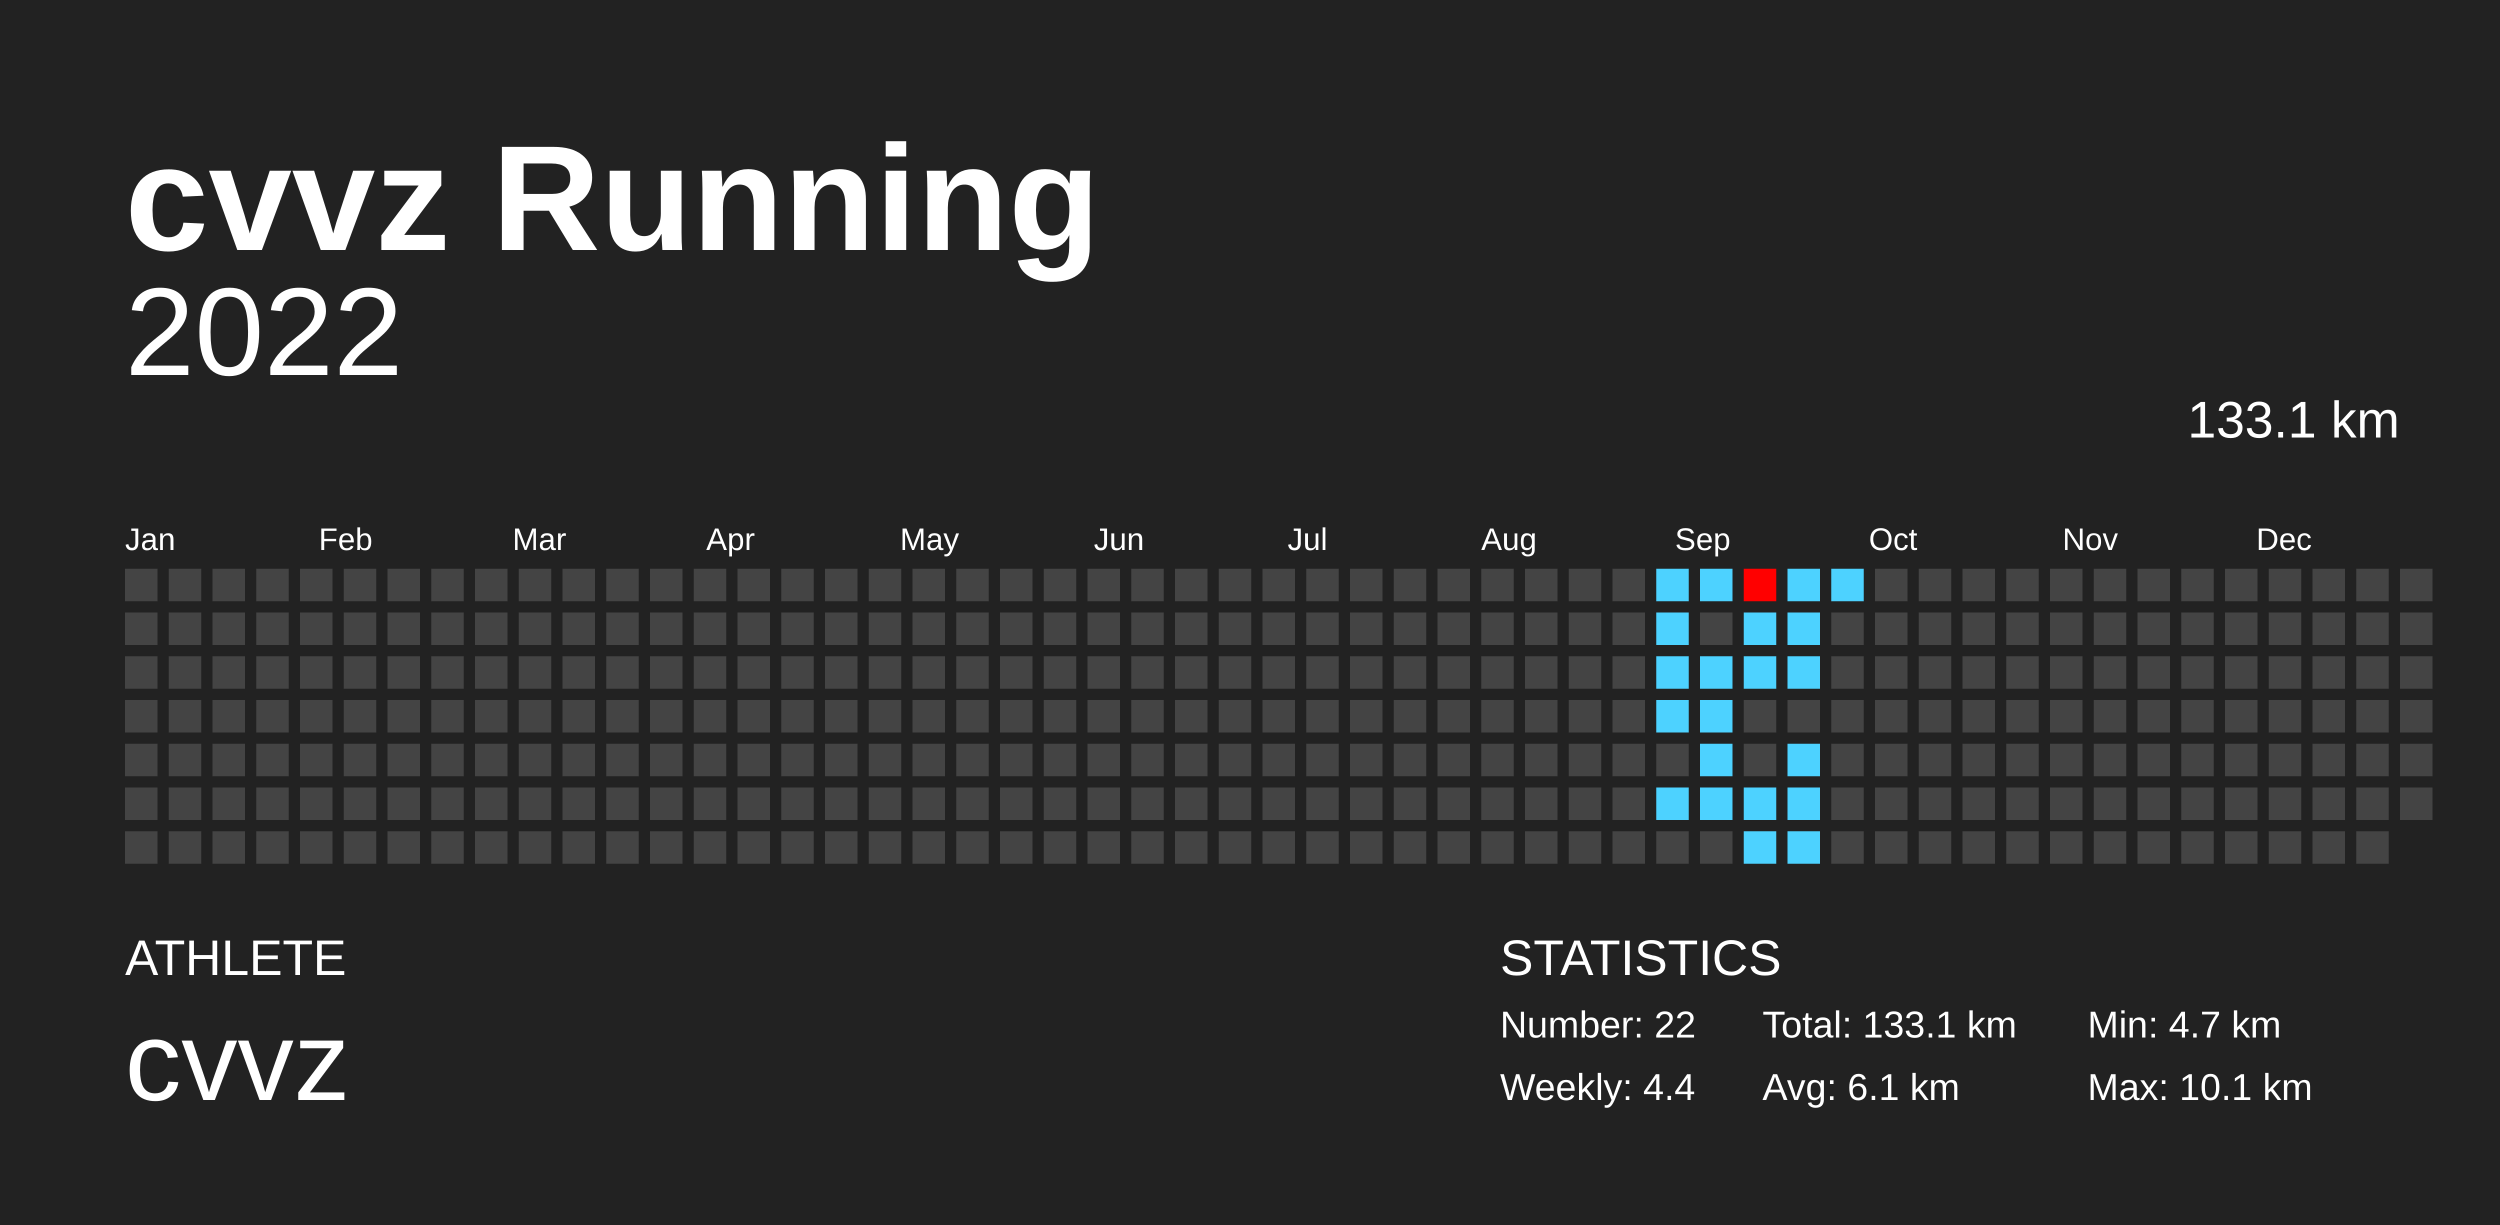
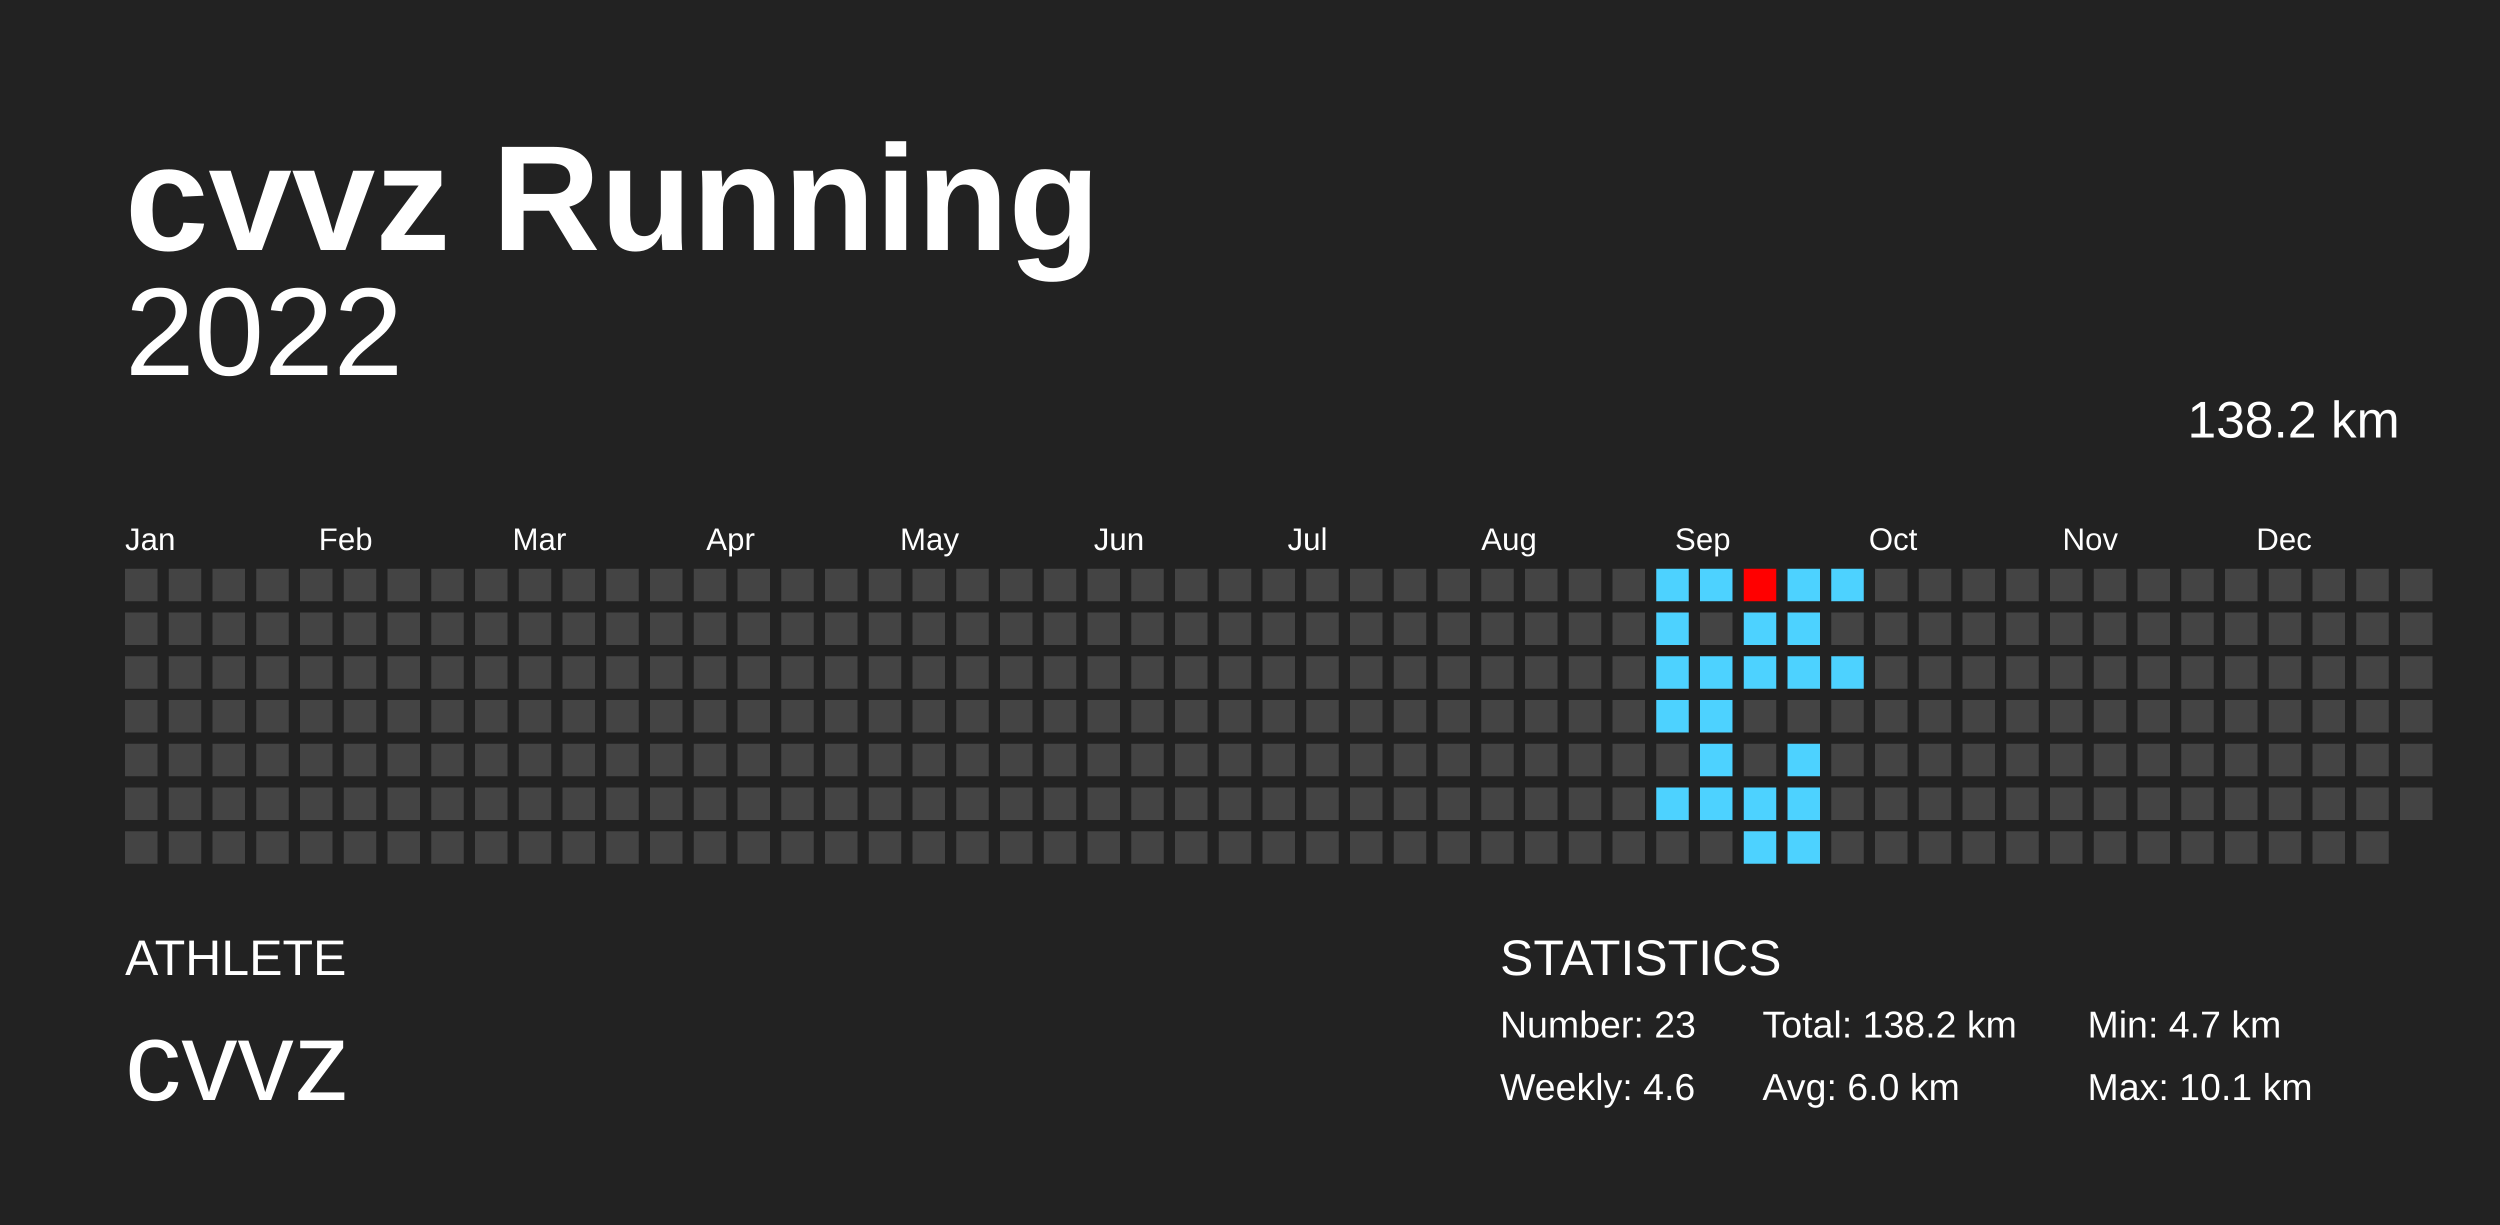
<svg xmlns="http://www.w3.org/2000/svg" baseProfile="full" height="98mm" version="1.1" viewBox="0,0,200,98" width="200mm">
  <defs />
  <rect fill="#222222" height="98" width="200" x="0" y="0" />
  <text fill="#FFFFFF" style="font-size:12px; font-family:Arial; font-weight:bold;" x="10" y="20">cvvz Running</text>
  <text fill="#FFFFFF" style="font-size:4px; font-family:Arial" x="10" y="78">ATHLETE</text>
  <text fill="#FFFFFF" style="font-size:9px; font-family:Arial" x="10" y="88">cvvz</text>
  <text fill="#FFFFFF" style="font-size:4px; font-family:Arial" x="120" y="78">STATISTICS</text>
-   <text fill="#FFFFFF" style="font-size:3px; font-family:Arial" x="120" y="83">Number: 22</text>
-   <text fill="#FFFFFF" style="font-size:3px; font-family:Arial" x="120" y="88">Weekly: 4.4</text>
-   <text fill="#FFFFFF" style="font-size:3px; font-family:Arial" x="141" y="83">Total: 133.1 km</text>
-   <text fill="#FFFFFF" style="font-size:3px; font-family:Arial" x="141" y="88">Avg: 6.1 km</text>
+   <text fill="#FFFFFF" style="font-size:3px; font-family:Arial" x="120" y="83">Number: 23</text>
+   <text fill="#FFFFFF" style="font-size:3px; font-family:Arial" x="120" y="88">Weekly: 4.6</text>
+   <text fill="#FFFFFF" style="font-size:3px; font-family:Arial" x="141" y="83">Total: 138.2 km</text>
+   <text fill="#FFFFFF" style="font-size:3px; font-family:Arial" x="141" y="88">Avg: 6.0 km</text>
  <text fill="#FFFFFF" style="font-size:3px; font-family:Arial" x="167" y="83">Min: 4.7 km</text>
  <text fill="#FFFFFF" style="font-size:3px; font-family:Arial" x="167" y="88">Max: 10.1 km</text>
  <text alignment-baseline="hanging" fill="#FFFFFF" style="font-size:10.0px; font-family:Arial;" x="10" y="30">2022</text>
-   <text alignment-baseline="hanging" fill="#FFFFFF" style="font-size:4.125px; font-family:Arial;" x="175" y="35">133.1 km</text>
+   <text alignment-baseline="hanging" fill="#FFFFFF" style="font-size:4.125px; font-family:Arial;" x="175" y="35">138.2 km</text>
  <text fill="#FFFFFF" style="font-size:2.5px; font-family:Arial" x="10.0" y="44">Jan</text>
  <text fill="#FFFFFF" style="font-size:2.5px; font-family:Arial" x="25.5" y="44">Feb</text>
  <text fill="#FFFFFF" style="font-size:2.5px; font-family:Arial" x="41.0" y="44">Mar</text>
  <text fill="#FFFFFF" style="font-size:2.5px; font-family:Arial" x="56.5" y="44">Apr</text>
  <text fill="#FFFFFF" style="font-size:2.5px; font-family:Arial" x="72.0" y="44">May</text>
  <text fill="#FFFFFF" style="font-size:2.5px; font-family:Arial" x="87.5" y="44">Jun</text>
  <text fill="#FFFFFF" style="font-size:2.5px; font-family:Arial" x="103.0" y="44">Jul</text>
  <text fill="#FFFFFF" style="font-size:2.5px; font-family:Arial" x="118.5" y="44">Aug</text>
  <text fill="#FFFFFF" style="font-size:2.5px; font-family:Arial" x="134.0" y="44">Sep</text>
  <text fill="#FFFFFF" style="font-size:2.5px; font-family:Arial" x="149.5" y="44">Oct</text>
  <text fill="#FFFFFF" style="font-size:2.5px; font-family:Arial" x="165.0" y="44">Nov</text>
  <text fill="#FFFFFF" style="font-size:2.5px; font-family:Arial" x="180.5" y="44">Dec</text>
  <rect fill="#444444" height="2.6" width="2.6" x="10.0" y="45.5" />
  <rect fill="#444444" height="2.6" width="2.6" x="10.0" y="49.0" />
  <rect fill="#444444" height="2.6" width="2.6" x="10.0" y="52.5" />
  <rect fill="#444444" height="2.6" width="2.6" x="10.0" y="56.0" />
  <rect fill="#444444" height="2.6" width="2.6" x="10.0" y="59.5" />
  <rect fill="#444444" height="2.6" width="2.6" x="10.0" y="63.0" />
  <rect fill="#444444" height="2.6" width="2.6" x="10.0" y="66.5" />
  <rect fill="#444444" height="2.6" width="2.6" x="13.5" y="45.5" />
  <rect fill="#444444" height="2.6" width="2.6" x="13.5" y="49.0" />
  <rect fill="#444444" height="2.6" width="2.6" x="13.5" y="52.5" />
  <rect fill="#444444" height="2.6" width="2.6" x="13.5" y="56.0" />
  <rect fill="#444444" height="2.6" width="2.6" x="13.5" y="59.5" />
  <rect fill="#444444" height="2.6" width="2.6" x="13.5" y="63.0" />
  <rect fill="#444444" height="2.6" width="2.6" x="13.5" y="66.5" />
  <rect fill="#444444" height="2.6" width="2.6" x="17.0" y="45.5" />
  <rect fill="#444444" height="2.6" width="2.6" x="17.0" y="49.0" />
  <rect fill="#444444" height="2.6" width="2.6" x="17.0" y="52.5" />
  <rect fill="#444444" height="2.6" width="2.6" x="17.0" y="56.0" />
  <rect fill="#444444" height="2.6" width="2.6" x="17.0" y="59.5" />
  <rect fill="#444444" height="2.6" width="2.6" x="17.0" y="63.0" />
  <rect fill="#444444" height="2.6" width="2.6" x="17.0" y="66.5" />
  <rect fill="#444444" height="2.6" width="2.6" x="20.5" y="45.5" />
  <rect fill="#444444" height="2.6" width="2.6" x="20.5" y="49.0" />
  <rect fill="#444444" height="2.6" width="2.6" x="20.5" y="52.5" />
  <rect fill="#444444" height="2.6" width="2.6" x="20.5" y="56.0" />
  <rect fill="#444444" height="2.6" width="2.6" x="20.5" y="59.5" />
  <rect fill="#444444" height="2.6" width="2.6" x="20.5" y="63.0" />
  <rect fill="#444444" height="2.6" width="2.6" x="20.5" y="66.5" />
  <rect fill="#444444" height="2.6" width="2.6" x="24.0" y="45.5" />
  <rect fill="#444444" height="2.6" width="2.6" x="24.0" y="49.0" />
  <rect fill="#444444" height="2.6" width="2.6" x="24.0" y="52.5" />
  <rect fill="#444444" height="2.6" width="2.6" x="24.0" y="56.0" />
  <rect fill="#444444" height="2.6" width="2.6" x="24.0" y="59.5" />
  <rect fill="#444444" height="2.6" width="2.6" x="24.0" y="63.0" />
  <rect fill="#444444" height="2.6" width="2.6" x="24.0" y="66.5" />
  <rect fill="#444444" height="2.6" width="2.6" x="27.5" y="45.5" />
  <rect fill="#444444" height="2.6" width="2.6" x="27.5" y="49.0" />
  <rect fill="#444444" height="2.6" width="2.6" x="27.5" y="52.5" />
  <rect fill="#444444" height="2.6" width="2.6" x="27.5" y="56.0" />
  <rect fill="#444444" height="2.6" width="2.6" x="27.5" y="59.5" />
  <rect fill="#444444" height="2.6" width="2.6" x="27.5" y="63.0" />
  <rect fill="#444444" height="2.6" width="2.6" x="27.5" y="66.5" />
  <rect fill="#444444" height="2.6" width="2.6" x="31.0" y="45.5" />
  <rect fill="#444444" height="2.6" width="2.6" x="31.0" y="49.0" />
  <rect fill="#444444" height="2.6" width="2.6" x="31.0" y="52.5" />
  <rect fill="#444444" height="2.6" width="2.6" x="31.0" y="56.0" />
  <rect fill="#444444" height="2.6" width="2.6" x="31.0" y="59.5" />
  <rect fill="#444444" height="2.6" width="2.6" x="31.0" y="63.0" />
  <rect fill="#444444" height="2.6" width="2.6" x="31.0" y="66.5" />
  <rect fill="#444444" height="2.6" width="2.6" x="34.5" y="45.5" />
  <rect fill="#444444" height="2.6" width="2.6" x="34.5" y="49.0" />
  <rect fill="#444444" height="2.6" width="2.6" x="34.5" y="52.5" />
  <rect fill="#444444" height="2.6" width="2.6" x="34.5" y="56.0" />
  <rect fill="#444444" height="2.6" width="2.6" x="34.5" y="59.5" />
  <rect fill="#444444" height="2.6" width="2.6" x="34.5" y="63.0" />
  <rect fill="#444444" height="2.6" width="2.6" x="34.5" y="66.5" />
  <rect fill="#444444" height="2.6" width="2.6" x="38.0" y="45.5" />
  <rect fill="#444444" height="2.6" width="2.6" x="38.0" y="49.0" />
  <rect fill="#444444" height="2.6" width="2.6" x="38.0" y="52.5" />
  <rect fill="#444444" height="2.6" width="2.6" x="38.0" y="56.0" />
  <rect fill="#444444" height="2.6" width="2.6" x="38.0" y="59.5" />
  <rect fill="#444444" height="2.6" width="2.6" x="38.0" y="63.0" />
  <rect fill="#444444" height="2.6" width="2.6" x="38.0" y="66.5" />
  <rect fill="#444444" height="2.6" width="2.6" x="41.5" y="45.5" />
  <rect fill="#444444" height="2.6" width="2.6" x="41.5" y="49.0" />
  <rect fill="#444444" height="2.6" width="2.6" x="41.5" y="52.5" />
  <rect fill="#444444" height="2.6" width="2.6" x="41.5" y="56.0" />
  <rect fill="#444444" height="2.6" width="2.6" x="41.5" y="59.5" />
  <rect fill="#444444" height="2.6" width="2.6" x="41.5" y="63.0" />
  <rect fill="#444444" height="2.6" width="2.6" x="41.5" y="66.5" />
  <rect fill="#444444" height="2.6" width="2.6" x="45.0" y="45.5" />
  <rect fill="#444444" height="2.6" width="2.6" x="45.0" y="49.0" />
  <rect fill="#444444" height="2.6" width="2.6" x="45.0" y="52.5" />
  <rect fill="#444444" height="2.6" width="2.6" x="45.0" y="56.0" />
  <rect fill="#444444" height="2.6" width="2.6" x="45.0" y="59.5" />
  <rect fill="#444444" height="2.6" width="2.6" x="45.0" y="63.0" />
  <rect fill="#444444" height="2.6" width="2.6" x="45.0" y="66.5" />
  <rect fill="#444444" height="2.6" width="2.6" x="48.5" y="45.5" />
  <rect fill="#444444" height="2.6" width="2.6" x="48.5" y="49.0" />
  <rect fill="#444444" height="2.6" width="2.6" x="48.5" y="52.5" />
  <rect fill="#444444" height="2.6" width="2.6" x="48.5" y="56.0" />
  <rect fill="#444444" height="2.6" width="2.6" x="48.5" y="59.5" />
  <rect fill="#444444" height="2.6" width="2.6" x="48.5" y="63.0" />
  <rect fill="#444444" height="2.6" width="2.6" x="48.5" y="66.5" />
  <rect fill="#444444" height="2.6" width="2.6" x="52.0" y="45.5" />
  <rect fill="#444444" height="2.6" width="2.6" x="52.0" y="49.0" />
  <rect fill="#444444" height="2.6" width="2.6" x="52.0" y="52.5" />
  <rect fill="#444444" height="2.6" width="2.6" x="52.0" y="56.0" />
  <rect fill="#444444" height="2.6" width="2.6" x="52.0" y="59.5" />
  <rect fill="#444444" height="2.6" width="2.6" x="52.0" y="63.0" />
  <rect fill="#444444" height="2.6" width="2.6" x="52.0" y="66.5" />
  <rect fill="#444444" height="2.6" width="2.6" x="55.5" y="45.5" />
  <rect fill="#444444" height="2.6" width="2.6" x="55.5" y="49.0" />
  <rect fill="#444444" height="2.6" width="2.6" x="55.5" y="52.5" />
  <rect fill="#444444" height="2.6" width="2.6" x="55.5" y="56.0" />
  <rect fill="#444444" height="2.6" width="2.6" x="55.5" y="59.5" />
  <rect fill="#444444" height="2.6" width="2.6" x="55.5" y="63.0" />
  <rect fill="#444444" height="2.6" width="2.6" x="55.5" y="66.5" />
  <rect fill="#444444" height="2.6" width="2.6" x="59.0" y="45.5" />
  <rect fill="#444444" height="2.6" width="2.6" x="59.0" y="49.0" />
  <rect fill="#444444" height="2.6" width="2.6" x="59.0" y="52.5" />
  <rect fill="#444444" height="2.6" width="2.6" x="59.0" y="56.0" />
  <rect fill="#444444" height="2.6" width="2.6" x="59.0" y="59.5" />
  <rect fill="#444444" height="2.6" width="2.6" x="59.0" y="63.0" />
  <rect fill="#444444" height="2.6" width="2.6" x="59.0" y="66.5" />
  <rect fill="#444444" height="2.6" width="2.6" x="62.5" y="45.5" />
  <rect fill="#444444" height="2.6" width="2.6" x="62.5" y="49.0" />
  <rect fill="#444444" height="2.6" width="2.6" x="62.5" y="52.5" />
  <rect fill="#444444" height="2.6" width="2.6" x="62.5" y="56.0" />
  <rect fill="#444444" height="2.6" width="2.6" x="62.5" y="59.5" />
  <rect fill="#444444" height="2.6" width="2.6" x="62.5" y="63.0" />
  <rect fill="#444444" height="2.6" width="2.6" x="62.5" y="66.5" />
  <rect fill="#444444" height="2.6" width="2.6" x="66.0" y="45.5" />
  <rect fill="#444444" height="2.6" width="2.6" x="66.0" y="49.0" />
  <rect fill="#444444" height="2.6" width="2.6" x="66.0" y="52.5" />
  <rect fill="#444444" height="2.6" width="2.6" x="66.0" y="56.0" />
  <rect fill="#444444" height="2.6" width="2.6" x="66.0" y="59.5" />
  <rect fill="#444444" height="2.6" width="2.6" x="66.0" y="63.0" />
  <rect fill="#444444" height="2.6" width="2.6" x="66.0" y="66.5" />
  <rect fill="#444444" height="2.6" width="2.6" x="69.5" y="45.5" />
  <rect fill="#444444" height="2.6" width="2.6" x="69.5" y="49.0" />
  <rect fill="#444444" height="2.6" width="2.6" x="69.5" y="52.5" />
  <rect fill="#444444" height="2.6" width="2.6" x="69.5" y="56.0" />
  <rect fill="#444444" height="2.6" width="2.6" x="69.5" y="59.5" />
  <rect fill="#444444" height="2.6" width="2.6" x="69.5" y="63.0" />
  <rect fill="#444444" height="2.6" width="2.6" x="69.5" y="66.5" />
  <rect fill="#444444" height="2.6" width="2.6" x="73.0" y="45.5" />
  <rect fill="#444444" height="2.6" width="2.6" x="73.0" y="49.0" />
  <rect fill="#444444" height="2.6" width="2.6" x="73.0" y="52.5" />
  <rect fill="#444444" height="2.6" width="2.6" x="73.0" y="56.0" />
  <rect fill="#444444" height="2.6" width="2.6" x="73.0" y="59.5" />
  <rect fill="#444444" height="2.6" width="2.6" x="73.0" y="63.0" />
  <rect fill="#444444" height="2.6" width="2.6" x="73.0" y="66.5" />
  <rect fill="#444444" height="2.6" width="2.6" x="76.5" y="45.5" />
  <rect fill="#444444" height="2.6" width="2.6" x="76.5" y="49.0" />
  <rect fill="#444444" height="2.6" width="2.6" x="76.5" y="52.5" />
  <rect fill="#444444" height="2.6" width="2.6" x="76.5" y="56.0" />
  <rect fill="#444444" height="2.6" width="2.6" x="76.5" y="59.5" />
  <rect fill="#444444" height="2.6" width="2.6" x="76.5" y="63.0" />
  <rect fill="#444444" height="2.6" width="2.6" x="76.5" y="66.5" />
  <rect fill="#444444" height="2.6" width="2.6" x="80.0" y="45.5" />
  <rect fill="#444444" height="2.6" width="2.6" x="80.0" y="49.0" />
  <rect fill="#444444" height="2.6" width="2.6" x="80.0" y="52.5" />
  <rect fill="#444444" height="2.6" width="2.6" x="80.0" y="56.0" />
  <rect fill="#444444" height="2.6" width="2.6" x="80.0" y="59.5" />
  <rect fill="#444444" height="2.6" width="2.6" x="80.0" y="63.0" />
  <rect fill="#444444" height="2.6" width="2.6" x="80.0" y="66.5" />
  <rect fill="#444444" height="2.6" width="2.6" x="83.5" y="45.5" />
  <rect fill="#444444" height="2.6" width="2.6" x="83.5" y="49.0" />
  <rect fill="#444444" height="2.6" width="2.6" x="83.5" y="52.5" />
  <rect fill="#444444" height="2.6" width="2.6" x="83.5" y="56.0" />
  <rect fill="#444444" height="2.6" width="2.6" x="83.5" y="59.5" />
  <rect fill="#444444" height="2.6" width="2.6" x="83.5" y="63.0" />
  <rect fill="#444444" height="2.6" width="2.6" x="83.5" y="66.5" />
  <rect fill="#444444" height="2.6" width="2.6" x="87.0" y="45.5" />
  <rect fill="#444444" height="2.6" width="2.6" x="87.0" y="49.0" />
  <rect fill="#444444" height="2.6" width="2.6" x="87.0" y="52.5" />
  <rect fill="#444444" height="2.6" width="2.6" x="87.0" y="56.0" />
  <rect fill="#444444" height="2.6" width="2.6" x="87.0" y="59.5" />
  <rect fill="#444444" height="2.6" width="2.6" x="87.0" y="63.0" />
  <rect fill="#444444" height="2.6" width="2.6" x="87.0" y="66.5" />
  <rect fill="#444444" height="2.6" width="2.6" x="90.5" y="45.5" />
  <rect fill="#444444" height="2.6" width="2.6" x="90.5" y="49.0" />
  <rect fill="#444444" height="2.6" width="2.6" x="90.5" y="52.5" />
  <rect fill="#444444" height="2.6" width="2.6" x="90.5" y="56.0" />
  <rect fill="#444444" height="2.6" width="2.6" x="90.5" y="59.5" />
  <rect fill="#444444" height="2.6" width="2.6" x="90.5" y="63.0" />
  <rect fill="#444444" height="2.6" width="2.6" x="90.5" y="66.5" />
  <rect fill="#444444" height="2.6" width="2.6" x="94.0" y="45.5" />
  <rect fill="#444444" height="2.6" width="2.6" x="94.0" y="49.0" />
  <rect fill="#444444" height="2.6" width="2.6" x="94.0" y="52.5" />
  <rect fill="#444444" height="2.6" width="2.6" x="94.0" y="56.0" />
  <rect fill="#444444" height="2.6" width="2.6" x="94.0" y="59.5" />
  <rect fill="#444444" height="2.6" width="2.6" x="94.0" y="63.0" />
  <rect fill="#444444" height="2.6" width="2.6" x="94.0" y="66.5" />
  <rect fill="#444444" height="2.6" width="2.6" x="97.5" y="45.5" />
  <rect fill="#444444" height="2.6" width="2.6" x="97.5" y="49.0" />
  <rect fill="#444444" height="2.6" width="2.6" x="97.5" y="52.5" />
  <rect fill="#444444" height="2.6" width="2.6" x="97.5" y="56.0" />
  <rect fill="#444444" height="2.6" width="2.6" x="97.5" y="59.5" />
  <rect fill="#444444" height="2.6" width="2.6" x="97.5" y="63.0" />
  <rect fill="#444444" height="2.6" width="2.6" x="97.5" y="66.5" />
  <rect fill="#444444" height="2.6" width="2.6" x="101.0" y="45.5" />
  <rect fill="#444444" height="2.6" width="2.6" x="101.0" y="49.0" />
  <rect fill="#444444" height="2.6" width="2.6" x="101.0" y="52.5" />
  <rect fill="#444444" height="2.6" width="2.6" x="101.0" y="56.0" />
  <rect fill="#444444" height="2.6" width="2.6" x="101.0" y="59.5" />
  <rect fill="#444444" height="2.6" width="2.6" x="101.0" y="63.0" />
  <rect fill="#444444" height="2.6" width="2.6" x="101.0" y="66.5" />
  <rect fill="#444444" height="2.6" width="2.6" x="104.5" y="45.5" />
  <rect fill="#444444" height="2.6" width="2.6" x="104.5" y="49.0" />
  <rect fill="#444444" height="2.6" width="2.6" x="104.5" y="52.5" />
  <rect fill="#444444" height="2.6" width="2.6" x="104.5" y="56.0" />
  <rect fill="#444444" height="2.6" width="2.6" x="104.5" y="59.5" />
  <rect fill="#444444" height="2.6" width="2.6" x="104.5" y="63.0" />
  <rect fill="#444444" height="2.6" width="2.6" x="104.5" y="66.5" />
  <rect fill="#444444" height="2.6" width="2.6" x="108.0" y="45.5" />
  <rect fill="#444444" height="2.6" width="2.6" x="108.0" y="49.0" />
  <rect fill="#444444" height="2.6" width="2.6" x="108.0" y="52.5" />
  <rect fill="#444444" height="2.6" width="2.6" x="108.0" y="56.0" />
  <rect fill="#444444" height="2.6" width="2.6" x="108.0" y="59.5" />
  <rect fill="#444444" height="2.6" width="2.6" x="108.0" y="63.0" />
  <rect fill="#444444" height="2.6" width="2.6" x="108.0" y="66.5" />
  <rect fill="#444444" height="2.6" width="2.6" x="111.5" y="45.5" />
  <rect fill="#444444" height="2.6" width="2.6" x="111.5" y="49.0" />
  <rect fill="#444444" height="2.6" width="2.6" x="111.5" y="52.5" />
  <rect fill="#444444" height="2.6" width="2.6" x="111.5" y="56.0" />
  <rect fill="#444444" height="2.6" width="2.6" x="111.5" y="59.5" />
  <rect fill="#444444" height="2.6" width="2.6" x="111.5" y="63.0" />
  <rect fill="#444444" height="2.6" width="2.6" x="111.5" y="66.5" />
  <rect fill="#444444" height="2.6" width="2.6" x="115.0" y="45.5" />
  <rect fill="#444444" height="2.6" width="2.6" x="115.0" y="49.0" />
  <rect fill="#444444" height="2.6" width="2.6" x="115.0" y="52.5" />
  <rect fill="#444444" height="2.6" width="2.6" x="115.0" y="56.0" />
  <rect fill="#444444" height="2.6" width="2.6" x="115.0" y="59.5" />
  <rect fill="#444444" height="2.6" width="2.6" x="115.0" y="63.0" />
  <rect fill="#444444" height="2.6" width="2.6" x="115.0" y="66.5" />
  <rect fill="#444444" height="2.6" width="2.6" x="118.5" y="45.5" />
  <rect fill="#444444" height="2.6" width="2.6" x="118.5" y="49.0" />
  <rect fill="#444444" height="2.6" width="2.6" x="118.5" y="52.5" />
  <rect fill="#444444" height="2.6" width="2.6" x="118.5" y="56.0" />
  <rect fill="#444444" height="2.6" width="2.6" x="118.5" y="59.5" />
  <rect fill="#444444" height="2.6" width="2.6" x="118.5" y="63.0" />
  <rect fill="#444444" height="2.6" width="2.6" x="118.5" y="66.5" />
  <rect fill="#444444" height="2.6" width="2.6" x="122.0" y="45.5" />
  <rect fill="#444444" height="2.6" width="2.6" x="122.0" y="49.0" />
  <rect fill="#444444" height="2.6" width="2.6" x="122.0" y="52.5" />
  <rect fill="#444444" height="2.6" width="2.6" x="122.0" y="56.0" />
  <rect fill="#444444" height="2.6" width="2.6" x="122.0" y="59.5" />
  <rect fill="#444444" height="2.6" width="2.6" x="122.0" y="63.0" />
  <rect fill="#444444" height="2.6" width="2.6" x="122.0" y="66.5" />
  <rect fill="#444444" height="2.6" width="2.6" x="125.5" y="45.5" />
  <rect fill="#444444" height="2.6" width="2.6" x="125.5" y="49.0" />
  <rect fill="#444444" height="2.6" width="2.6" x="125.5" y="52.5" />
  <rect fill="#444444" height="2.6" width="2.6" x="125.5" y="56.0" />
  <rect fill="#444444" height="2.6" width="2.6" x="125.5" y="59.5" />
  <rect fill="#444444" height="2.6" width="2.6" x="125.5" y="63.0" />
  <rect fill="#444444" height="2.6" width="2.6" x="125.5" y="66.5" />
  <rect fill="#444444" height="2.6" width="2.6" x="129.0" y="45.5" />
  <rect fill="#444444" height="2.6" width="2.6" x="129.0" y="49.0" />
  <rect fill="#444444" height="2.6" width="2.6" x="129.0" y="52.5" />
  <rect fill="#444444" height="2.6" width="2.6" x="129.0" y="56.0" />
  <rect fill="#444444" height="2.6" width="2.6" x="129.0" y="59.5" />
  <rect fill="#444444" height="2.6" width="2.6" x="129.0" y="63.0" />
  <rect fill="#444444" height="2.6" width="2.6" x="129.0" y="66.5" />
  <rect fill="#4dd2ff" height="2.6" width="2.6" x="132.5" y="45.5" />
  <rect fill="#4dd2ff" height="2.6" width="2.6" x="132.5" y="49.0" />
  <rect fill="#4dd2ff" height="2.6" width="2.6" x="132.5" y="52.5" />
  <rect fill="#4dd2ff" height="2.6" width="2.6" x="132.5" y="56.0" />
  <rect fill="#444444" height="2.6" width="2.6" x="132.5" y="59.5" />
  <rect fill="#4dd2ff" height="2.6" width="2.6" x="132.5" y="63.0" />
  <rect fill="#444444" height="2.6" width="2.6" x="132.5" y="66.5" />
  <rect fill="#4dd2ff" height="2.6" width="2.6" x="136.0" y="45.5" />
  <rect fill="#444444" height="2.6" width="2.6" x="136.0" y="49.0" />
  <rect fill="#4dd2ff" height="2.6" width="2.6" x="136.0" y="52.5" />
  <rect fill="#4dd2ff" height="2.6" width="2.6" x="136.0" y="56.0" />
  <rect fill="#4dd2ff" height="2.6" width="2.6" x="136.0" y="59.5" />
  <rect fill="#4dd2ff" height="2.6" width="2.6" x="136.0" y="63.0" />
  <rect fill="#444444" height="2.6" width="2.6" x="136.0" y="66.5" />
  <rect fill="#ff0000" height="2.6" width="2.6" x="139.5" y="45.5" />
  <rect fill="#4dd2ff" height="2.6" width="2.6" x="139.5" y="49.0" />
  <rect fill="#4dd2ff" height="2.6" width="2.6" x="139.5" y="52.5" />
  <rect fill="#444444" height="2.6" width="2.6" x="139.5" y="56.0" />
  <rect fill="#444444" height="2.6" width="2.6" x="139.5" y="59.5" />
  <rect fill="#4dd2ff" height="2.6" width="2.6" x="139.5" y="63.0" />
  <rect fill="#4dd2ff" height="2.6" width="2.6" x="139.5" y="66.5" />
  <rect fill="#4dd2ff" height="2.6" width="2.6" x="143.0" y="45.5" />
  <rect fill="#4dd2ff" height="2.6" width="2.6" x="143.0" y="49.0" />
  <rect fill="#4dd2ff" height="2.6" width="2.6" x="143.0" y="52.5" />
  <rect fill="#444444" height="2.6" width="2.6" x="143.0" y="56.0" />
  <rect fill="#4dd2ff" height="2.6" width="2.6" x="143.0" y="59.5" />
  <rect fill="#4dd2ff" height="2.6" width="2.6" x="143.0" y="63.0" />
  <rect fill="#4dd2ff" height="2.6" width="2.6" x="143.0" y="66.5" />
  <rect fill="#4dd2ff" height="2.6" width="2.6" x="146.5" y="45.5" />
  <rect fill="#444444" height="2.6" width="2.6" x="146.5" y="49.0" />
-   <rect fill="#444444" height="2.6" width="2.6" x="146.5" y="52.5" />
+   <rect fill="#4dd2ff" height="2.6" width="2.6" x="146.5" y="52.5" />
  <rect fill="#444444" height="2.6" width="2.6" x="146.5" y="56.0" />
  <rect fill="#444444" height="2.6" width="2.6" x="146.5" y="59.5" />
  <rect fill="#444444" height="2.6" width="2.6" x="146.5" y="63.0" />
  <rect fill="#444444" height="2.6" width="2.6" x="146.5" y="66.5" />
  <rect fill="#444444" height="2.6" width="2.6" x="150.0" y="45.5" />
  <rect fill="#444444" height="2.6" width="2.6" x="150.0" y="49.0" />
  <rect fill="#444444" height="2.6" width="2.6" x="150.0" y="52.5" />
  <rect fill="#444444" height="2.6" width="2.6" x="150.0" y="56.0" />
  <rect fill="#444444" height="2.6" width="2.6" x="150.0" y="59.5" />
  <rect fill="#444444" height="2.6" width="2.6" x="150.0" y="63.0" />
  <rect fill="#444444" height="2.6" width="2.6" x="150.0" y="66.5" />
  <rect fill="#444444" height="2.6" width="2.6" x="153.5" y="45.5" />
  <rect fill="#444444" height="2.6" width="2.6" x="153.5" y="49.0" />
  <rect fill="#444444" height="2.6" width="2.6" x="153.5" y="52.5" />
  <rect fill="#444444" height="2.6" width="2.6" x="153.5" y="56.0" />
  <rect fill="#444444" height="2.6" width="2.6" x="153.5" y="59.5" />
  <rect fill="#444444" height="2.6" width="2.6" x="153.5" y="63.0" />
  <rect fill="#444444" height="2.6" width="2.6" x="153.5" y="66.5" />
  <rect fill="#444444" height="2.6" width="2.6" x="157.0" y="45.5" />
  <rect fill="#444444" height="2.6" width="2.6" x="157.0" y="49.0" />
  <rect fill="#444444" height="2.6" width="2.6" x="157.0" y="52.5" />
  <rect fill="#444444" height="2.6" width="2.6" x="157.0" y="56.0" />
  <rect fill="#444444" height="2.6" width="2.6" x="157.0" y="59.5" />
  <rect fill="#444444" height="2.6" width="2.6" x="157.0" y="63.0" />
  <rect fill="#444444" height="2.6" width="2.6" x="157.0" y="66.5" />
  <rect fill="#444444" height="2.6" width="2.6" x="160.5" y="45.5" />
  <rect fill="#444444" height="2.6" width="2.6" x="160.5" y="49.0" />
  <rect fill="#444444" height="2.6" width="2.6" x="160.5" y="52.5" />
  <rect fill="#444444" height="2.6" width="2.6" x="160.5" y="56.0" />
  <rect fill="#444444" height="2.6" width="2.6" x="160.5" y="59.5" />
  <rect fill="#444444" height="2.6" width="2.6" x="160.5" y="63.0" />
  <rect fill="#444444" height="2.6" width="2.6" x="160.5" y="66.5" />
  <rect fill="#444444" height="2.6" width="2.6" x="164.0" y="45.5" />
  <rect fill="#444444" height="2.6" width="2.6" x="164.0" y="49.0" />
  <rect fill="#444444" height="2.6" width="2.6" x="164.0" y="52.5" />
  <rect fill="#444444" height="2.6" width="2.6" x="164.0" y="56.0" />
  <rect fill="#444444" height="2.6" width="2.6" x="164.0" y="59.5" />
  <rect fill="#444444" height="2.6" width="2.6" x="164.0" y="63.0" />
  <rect fill="#444444" height="2.6" width="2.6" x="164.0" y="66.5" />
  <rect fill="#444444" height="2.6" width="2.6" x="167.5" y="45.5" />
  <rect fill="#444444" height="2.6" width="2.6" x="167.5" y="49.0" />
  <rect fill="#444444" height="2.6" width="2.6" x="167.5" y="52.5" />
  <rect fill="#444444" height="2.6" width="2.6" x="167.5" y="56.0" />
  <rect fill="#444444" height="2.6" width="2.6" x="167.5" y="59.5" />
  <rect fill="#444444" height="2.6" width="2.6" x="167.5" y="63.0" />
  <rect fill="#444444" height="2.6" width="2.6" x="167.5" y="66.5" />
  <rect fill="#444444" height="2.6" width="2.6" x="171.0" y="45.5" />
  <rect fill="#444444" height="2.6" width="2.6" x="171.0" y="49.0" />
  <rect fill="#444444" height="2.6" width="2.6" x="171.0" y="52.5" />
  <rect fill="#444444" height="2.6" width="2.6" x="171.0" y="56.0" />
  <rect fill="#444444" height="2.6" width="2.6" x="171.0" y="59.5" />
  <rect fill="#444444" height="2.6" width="2.6" x="171.0" y="63.0" />
  <rect fill="#444444" height="2.6" width="2.6" x="171.0" y="66.5" />
  <rect fill="#444444" height="2.6" width="2.6" x="174.5" y="45.5" />
  <rect fill="#444444" height="2.6" width="2.6" x="174.5" y="49.0" />
  <rect fill="#444444" height="2.6" width="2.6" x="174.5" y="52.5" />
  <rect fill="#444444" height="2.6" width="2.6" x="174.5" y="56.0" />
  <rect fill="#444444" height="2.6" width="2.6" x="174.5" y="59.5" />
  <rect fill="#444444" height="2.6" width="2.6" x="174.5" y="63.0" />
  <rect fill="#444444" height="2.6" width="2.6" x="174.5" y="66.5" />
  <rect fill="#444444" height="2.6" width="2.6" x="178.0" y="45.5" />
  <rect fill="#444444" height="2.6" width="2.6" x="178.0" y="49.0" />
  <rect fill="#444444" height="2.6" width="2.6" x="178.0" y="52.5" />
  <rect fill="#444444" height="2.6" width="2.6" x="178.0" y="56.0" />
  <rect fill="#444444" height="2.6" width="2.6" x="178.0" y="59.5" />
  <rect fill="#444444" height="2.6" width="2.6" x="178.0" y="63.0" />
  <rect fill="#444444" height="2.6" width="2.6" x="178.0" y="66.5" />
  <rect fill="#444444" height="2.6" width="2.6" x="181.5" y="45.5" />
  <rect fill="#444444" height="2.6" width="2.6" x="181.5" y="49.0" />
  <rect fill="#444444" height="2.6" width="2.6" x="181.5" y="52.5" />
  <rect fill="#444444" height="2.6" width="2.6" x="181.5" y="56.0" />
  <rect fill="#444444" height="2.6" width="2.6" x="181.5" y="59.5" />
  <rect fill="#444444" height="2.6" width="2.6" x="181.5" y="63.0" />
  <rect fill="#444444" height="2.6" width="2.6" x="181.5" y="66.5" />
  <rect fill="#444444" height="2.6" width="2.6" x="185.0" y="45.5" />
  <rect fill="#444444" height="2.6" width="2.6" x="185.0" y="49.0" />
  <rect fill="#444444" height="2.6" width="2.6" x="185.0" y="52.5" />
  <rect fill="#444444" height="2.6" width="2.6" x="185.0" y="56.0" />
  <rect fill="#444444" height="2.6" width="2.6" x="185.0" y="59.5" />
  <rect fill="#444444" height="2.6" width="2.6" x="185.0" y="63.0" />
  <rect fill="#444444" height="2.6" width="2.6" x="185.0" y="66.5" />
  <rect fill="#444444" height="2.6" width="2.6" x="188.5" y="45.5" />
  <rect fill="#444444" height="2.6" width="2.6" x="188.5" y="49.0" />
  <rect fill="#444444" height="2.6" width="2.6" x="188.5" y="52.5" />
  <rect fill="#444444" height="2.6" width="2.6" x="188.5" y="56.0" />
  <rect fill="#444444" height="2.6" width="2.6" x="188.5" y="59.5" />
  <rect fill="#444444" height="2.6" width="2.6" x="188.5" y="63.0" />
  <rect fill="#444444" height="2.6" width="2.6" x="188.5" y="66.5" />
  <rect fill="#444444" height="2.6" width="2.6" x="192.0" y="45.5" />
  <rect fill="#444444" height="2.6" width="2.6" x="192.0" y="49.0" />
  <rect fill="#444444" height="2.6" width="2.6" x="192.0" y="52.5" />
  <rect fill="#444444" height="2.6" width="2.6" x="192.0" y="56.0" />
  <rect fill="#444444" height="2.6" width="2.6" x="192.0" y="59.5" />
  <rect fill="#444444" height="2.6" width="2.6" x="192.0" y="63.0" />
</svg>
